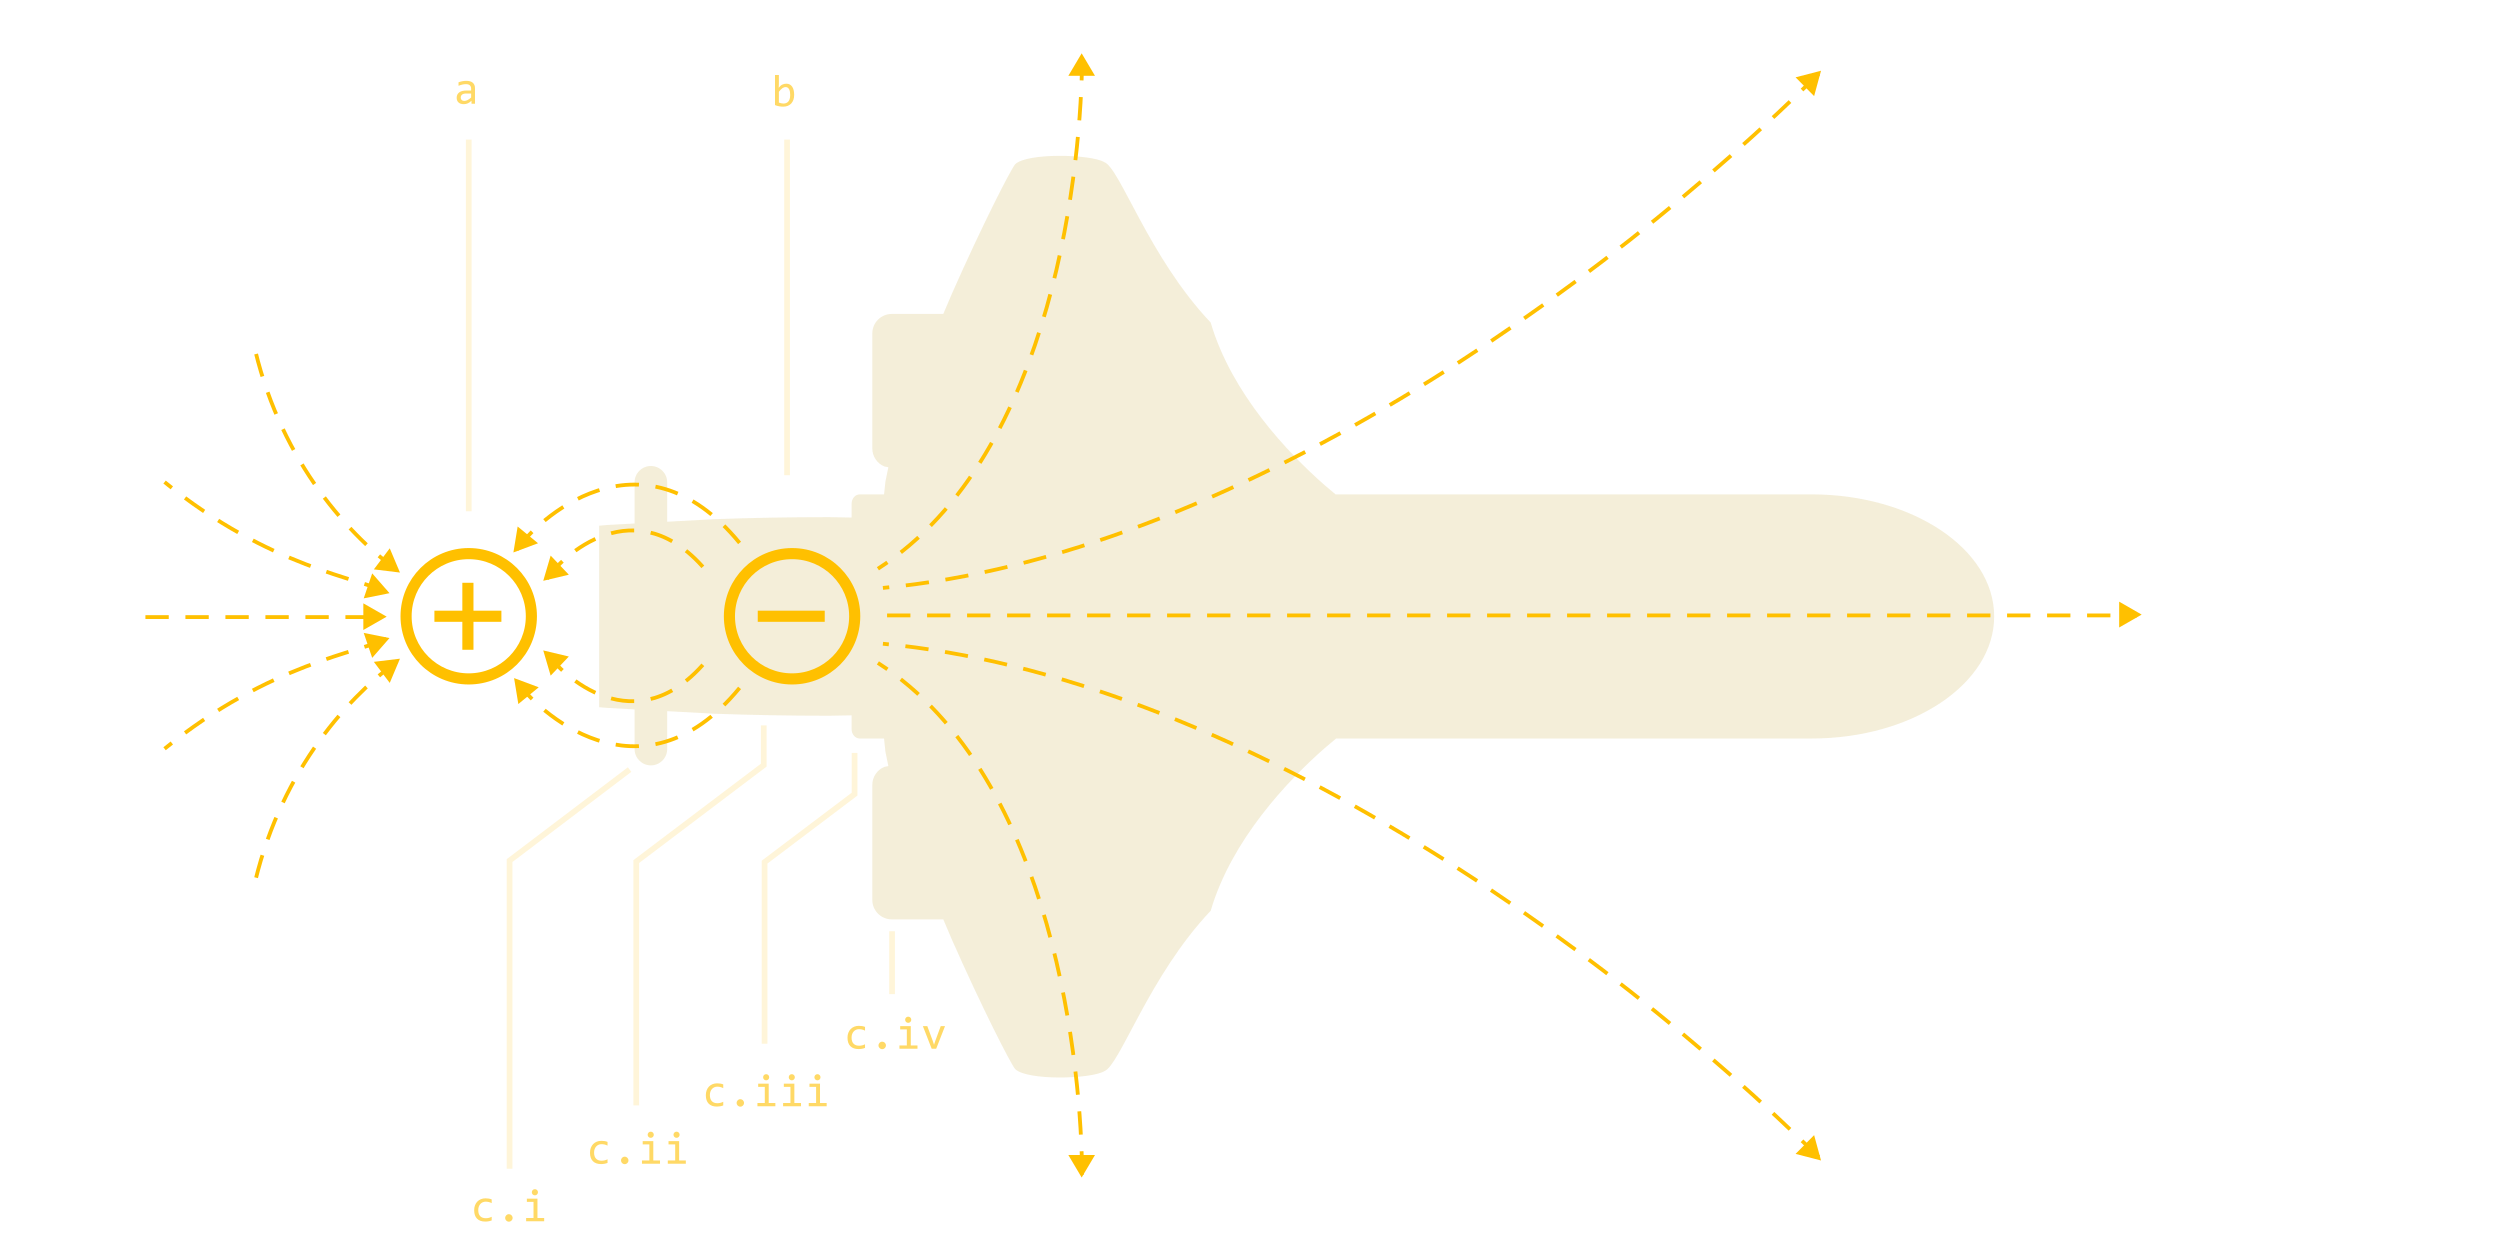
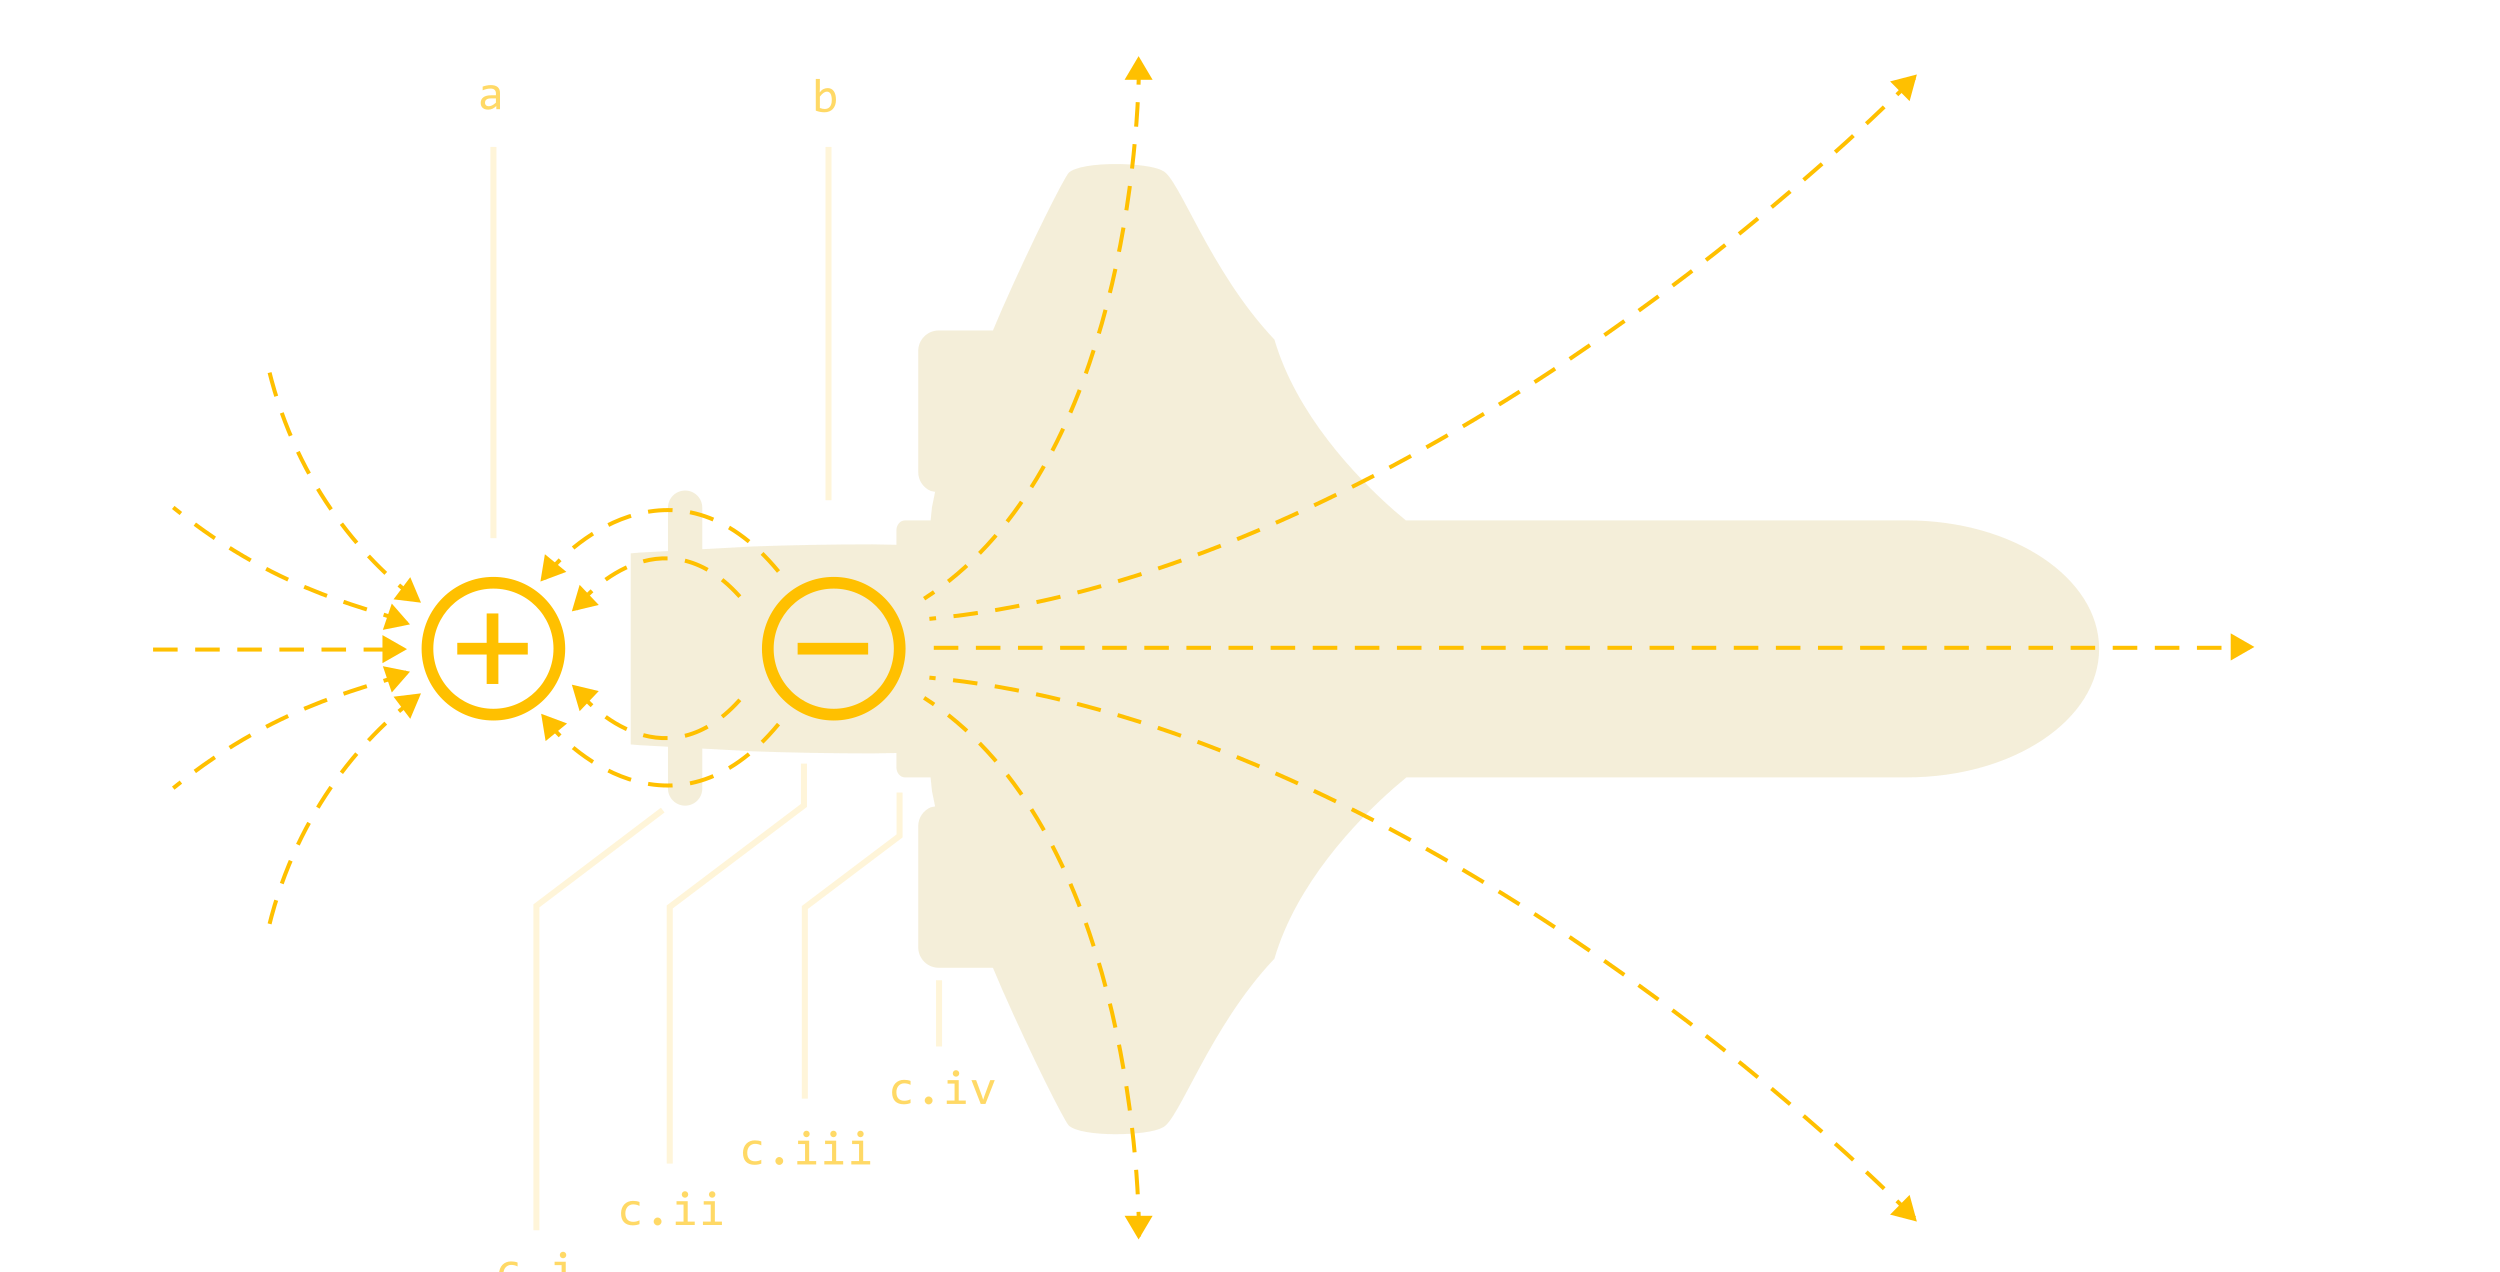
- <svg xmlns="http://www.w3.org/2000/svg" viewBox="250 500 3000 1500" preserveAspectRatio="xMidYMid meet">
+ <svg xmlns="http://www.w3.org/2000/svg" viewBox="250 500 2850 1450" preserveAspectRatio="xMidYMid meet">
  <style>
  .flux {
    stroke-dasharray: 28 20;
    animation: flux-move 6s linear infinite;
  }

  @keyframes flux-move {
    from { stroke-dashoffset: 0; }
    to   { stroke-dashoffset: -288; }
  }

    .reverse {
  animation-direction: reverse;
}
  
  </style>
  <defs>
  
  </defs>
  <g>
    <path d="M1167.5 1752.5 1167.5 1534.53 1275.5 1452.97 1275.5 1403.5" stroke="#FFC000" stroke-width="6.875" stroke-miterlimit="8" stroke-opacity="0.15" fill="none" fill-rule="evenodd" />
    <path d="M1013.5 1826.5 1013.5 1533.89 1166.5 1418.18 1166.5 1370.5" stroke="#FFC000" stroke-width="6.875" stroke-miterlimit="8" stroke-opacity="0.15" fill="none" fill-rule="evenodd" />
    <path d="M861.5 1902.5 861.5 1532.68 1005.5 1423.5" stroke="#FFC000" stroke-width="6.875" stroke-miterlimit="8" stroke-opacity="0.15" fill="none" fill-rule="evenodd" />
    <path d="M2643 1239.73C2643 1320.63 2544.92 1386.22 2423.94 1386.22L2423.86 1386.21 2423.82 1386.22 1853.31 1386.22 1839.43 1397.93C1795.42 1436.61 1727.78 1507.76 1702.82 1592.94 1628.37 1671.52 1593.75 1778.92 1575.06 1785.47 1566.92 1790.27 1543.7 1793.11 1520.76 1793 1497.82 1792.89 1475.17 1789.83 1468.16 1782.85 1462.19 1775.48 1427.7 1707.68 1392.49 1628.01L1381.94 1603.27 1320.17 1603.27C1307.25 1603.27 1296.78 1592.8 1296.78 1579.89L1296.78 1441.84C1296.78 1432.16 1302.67 1423.85 1311.06 1420.3L1316.02 1419.3 1312.47 1401.95 1310.85 1386.22 1281.69 1386.22C1276.29 1386.22 1271.92 1381.17 1271.92 1374.95L1271.92 1358.41 1244.58 1358.89C1197.55 1358.89 1151.65 1358.06 1107.31 1356.47L1050.61 1353.39 1050.61 1398.9C1050.61 1409.7 1041.85 1418.46 1031.05 1418.46 1020.25 1418.46 1011.49 1409.7 1011.49 1398.9L1011.49 1351.27 979.452 1349.53 969 1348.65 969 1130.82 979.452 1129.94 1011.49 1128.2 1011.49 1078.77C1011.49 1067.96 1020.25 1059.21 1031.05 1059.21 1041.85 1059.21 1050.61 1067.96 1050.61 1078.77L1050.61 1126.07 1107.31 1123C1151.65 1121.41 1197.55 1120.57 1244.58 1120.57L1271.92 1121.06 1271.92 1104.52C1271.92 1098.3 1276.29 1093.25 1281.69 1093.25L1310.9 1093.25 1312.47 1078.05 1316.02 1060.7 1311.06 1059.7C1302.67 1056.15 1296.78 1047.84 1296.78 1038.16L1296.78 900.11C1296.78 887.196 1307.25 876.728 1320.17 876.728L1381.94 876.728 1392.49 851.989C1427.7 772.319 1462.19 704.52 1468.16 697.153 1482.18 683.183 1558.78 684.929 1575.06 694.533 1593.75 701.082 1628.37 808.476 1702.82 887.057 1727.78 972.241 1795.42 1043.39 1839.43 1082.07L1852.68 1093.25 2423.82 1093.25 2423.86 1093.26 2423.94 1093.25C2544.92 1093.25 2643 1158.83 2643 1239.73Z" fill="#B88C00" fill-rule="evenodd" fill-opacity="0.15" />
    <path d="M812.5 667.5 812.5 1113.5" stroke="#FFC000" stroke-width="6.875" stroke-miterlimit="8" stroke-opacity="0.15" fill="none" fill-rule="evenodd" />
    <path d="M1194.5 667.5 1194.5 1070.26" stroke="#FFC000" stroke-width="6.875" stroke-miterlimit="8" stroke-opacity="0.15" fill="none" fill-rule="evenodd" />
    <path d="M0 0 0 75.47" stroke="#FFC000" stroke-width="6.875" stroke-miterlimit="8" stroke-opacity="0.15" fill="none" fill-rule="evenodd" transform="matrix(1 0 0 -1 1320.5 1692.97)" />
    <path d="M1192.73 604.48C1192.14 604.48 1191.54 604.573 1190.94 604.76 1190.33 604.947 1189.7 605.258 1189.05 605.693 1188.39 606.129 1187.71 606.707 1186.98 607.427 1186.26 608.147 1185.49 609.04 1184.66 610.107L1184.66 623.093C1185.58 623.449 1186.51 623.729 1187.45 623.933 1188.4 624.138 1189.3 624.24 1190.16 624.24 1191.23 624.24 1192.26 624.071 1193.23 623.733 1194.2 623.396 1195.06 622.831 1195.8 622.04 1196.54 621.249 1197.13 620.2 1197.57 618.893 1198.01 617.587 1198.23 615.964 1198.23 614.027 1198.23 612.622 1198.13 611.333 1197.92 610.16 1197.71 608.987 1197.39 607.982 1196.94 607.147 1196.5 606.311 1195.92 605.658 1195.23 605.187 1194.53 604.716 1193.7 604.48 1192.73 604.48ZM1180 590 1184.66 590 1184.66 600.373 1184.45 605.333C1185.79 603.538 1187.22 602.271 1188.75 601.534 1190.28 600.796 1191.92 600.427 1193.67 600.427 1195.21 600.427 1196.56 600.747 1197.72 601.387 1198.88 602.027 1199.85 602.929 1200.64 604.093 1201.43 605.258 1202.02 606.662 1202.41 608.307 1202.8 609.951 1203 611.787 1203 613.813 1203 616.035 1202.69 618.022 1202.08 619.773 1201.46 621.524 1200.58 623.009 1199.45 624.227 1198.31 625.444 1196.93 626.378 1195.31 627.026 1193.68 627.675 1191.85 628 1189.81 628 1188.22 628 1186.59 627.849 1184.93 627.547 1183.27 627.244 1181.63 626.764 1180 626.107Z" fill="#FFC000" fill-rule="evenodd" fill-opacity="0.6" />
    <path d="M809.478 612.212C808.327 612.212 807.335 612.328 806.502 612.562 805.67 612.795 804.988 613.127 804.456 613.558 803.925 613.989 803.531 614.505 803.274 615.106 803.017 615.707 802.889 616.385 802.889 617.138 802.889 617.659 802.969 618.157 803.128 618.633 803.287 619.108 803.544 619.53 803.898 619.898 804.253 620.266 804.713 620.558 805.28 620.773 805.847 620.988 806.538 621.096 807.353 621.096 808.415 621.096 809.633 620.769 811.006 620.114 812.379 619.458 813.827 618.422 815.35 617.004L815.35 612.212ZM809.584 597C811.196 597 812.649 597.18 813.942 597.539 815.235 597.898 816.329 598.445 817.223 599.181 818.118 599.917 818.804 600.841 819.282 601.954 819.761 603.067 820 604.377 820 605.885L820 624.516 815.855 624.516 815.749 620.881C814.296 622.335 812.822 623.385 811.325 624.031 809.828 624.677 808.256 625 806.608 625 805.085 625 803.783 624.802 802.703 624.408 801.622 624.013 800.732 623.47 800.033 622.779 799.333 622.088 798.819 621.276 798.491 620.342 798.164 619.409 798 618.395 798 617.3 798 614.59 798.996 612.467 800.989 610.933 802.982 609.398 805.926 608.631 809.823 608.631L815.35 608.631 815.35 606.262C815.35 604.664 814.845 603.385 813.836 602.425 812.826 601.465 811.285 600.985 809.212 600.985 807.707 600.985 806.223 601.155 804.762 601.497 803.301 601.837 801.791 602.322 800.232 602.95L800.232 598.723C800.816 598.508 801.467 598.297 802.185 598.091 802.902 597.884 803.659 597.7 804.456 597.539 805.253 597.377 806.086 597.247 806.954 597.148 807.822 597.05 808.699 597 809.584 597Z" fill="#FFC000" fill-rule="evenodd" fill-opacity="0.6" />
    <path d="M860.664 1957C861.274 1957 861.852 1957.12 862.399 1957.35 862.946 1957.59 863.421 1957.91 863.824 1958.32 864.228 1958.74 864.546 1959.22 864.779 1959.77 865.012 1960.32 865.129 1960.91 865.129 1961.54 865.129 1962.15 865.012 1962.73 864.779 1963.27 864.546 1963.81 864.228 1964.28 863.824 1964.69 863.421 1965.09 862.946 1965.41 862.399 1965.65 861.852 1965.88 861.274 1966 860.664 1966 860.036 1966 859.453 1965.88 858.915 1965.65 858.378 1965.41 857.907 1965.09 857.503 1964.69 857.1 1964.28 856.782 1963.81 856.549 1963.27 856.315 1962.73 856.199 1962.15 856.199 1961.54 856.199 1960.91 856.315 1960.32 856.549 1959.77 856.782 1959.22 857.1 1958.74 857.503 1958.32 857.907 1957.91 858.378 1957.59 858.915 1957.35 859.453 1957.12 860.036 1957 860.664 1957ZM882.235 1938.38 894.958 1938.38 894.958 1961.59 903 1961.59 903 1965.51 881.348 1965.51 881.348 1961.59 890.224 1961.59 890.224 1942.27 882.235 1942.27ZM832.61 1938C834.009 1938 835.318 1938.1 836.537 1938.3 837.756 1938.5 838.922 1938.82 840.034 1939.27L840.034 1943.76C838.868 1943.14 837.68 1942.7 836.47 1942.42 835.259 1942.14 834.009 1942 832.718 1942 831.516 1942 830.382 1942.23 829.315 1942.69 828.248 1943.15 827.311 1943.81 826.504 1944.68 825.698 1945.54 825.061 1946.59 824.595 1947.84 824.128 1949.08 823.895 1950.49 823.895 1952.05 823.895 1955.33 824.689 1957.79 826.276 1959.42 827.863 1961.05 830.064 1961.86 832.879 1961.86 834.152 1961.86 835.385 1961.72 836.577 1961.43 837.77 1961.14 838.922 1960.71 840.034 1960.14L840.034 1964.51C838.814 1964.98 837.564 1965.33 836.282 1965.55 835 1965.78 833.677 1965.89 832.314 1965.89 828.046 1965.89 824.761 1964.73 822.456 1962.41 820.152 1960.08 819 1956.68 819 1952.22 819 1950.07 819.332 1948.13 819.995 1946.38 820.659 1944.63 821.591 1943.14 822.793 1941.89 823.994 1940.65 825.429 1939.69 827.096 1939.01 828.764 1938.34 830.602 1938 832.61 1938ZM891.864 1927C892.385 1927 892.869 1927.09 893.317 1927.28 893.765 1927.47 894.155 1927.74 894.487 1928.08 894.819 1928.42 895.079 1928.82 895.267 1929.26 895.455 1929.7 895.549 1930.18 895.549 1930.7 895.549 1931.21 895.455 1931.68 895.267 1932.14 895.079 1932.59 894.819 1932.98 894.487 1933.32 894.155 1933.67 893.765 1933.93 893.317 1934.12 892.869 1934.31 892.385 1934.41 891.864 1934.41 891.345 1934.41 890.86 1934.31 890.412 1934.12 889.964 1933.93 889.574 1933.67 889.242 1933.32 888.91 1932.98 888.65 1932.59 888.462 1932.14 888.274 1931.68 888.18 1931.21 888.18 1930.7 888.18 1930.18 888.274 1929.7 888.462 1929.26 888.65 1928.82 888.91 1928.42 889.242 1928.08 889.574 1927.74 889.964 1927.47 890.412 1927.28 890.86 1927.09 891.345 1927 891.864 1927Z" fill="#FFC000" fill-rule="evenodd" fill-opacity="0.6" />
    <path d="M999.669 1888C1000.28 1888 1000.86 1888.12 1001.4 1888.35 1001.95 1888.59 1002.43 1888.91 1002.83 1889.32 1003.23 1889.74 1003.55 1890.22 1003.78 1890.77 1004.02 1891.32 1004.13 1891.91 1004.13 1892.54 1004.13 1893.15 1004.02 1893.73 1003.78 1894.27 1003.55 1894.81 1003.23 1895.28 1002.83 1895.69 1002.43 1896.09 1001.95 1896.41 1001.4 1896.65 1000.86 1896.88 1000.28 1897 999.669 1897 999.041 1897 998.459 1896.88 997.921 1896.65 997.382 1896.41 996.912 1896.09 996.508 1895.69 996.105 1895.28 995.786 1894.81 995.553 1894.27 995.32 1893.73 995.204 1893.15 995.204 1892.54 995.204 1891.91 995.32 1891.32 995.553 1890.77 995.786 1890.22 996.105 1889.74 996.508 1889.32 996.912 1888.91 997.382 1888.59 997.921 1888.35 998.459 1888.12 999.041 1888 999.669 1888ZM1052.23 1869.38 1064.96 1869.38 1064.96 1892.59 1073 1892.59 1073 1896.51 1051.35 1896.51 1051.35 1892.59 1060.22 1892.59 1060.22 1873.27 1052.23 1873.27ZM1021.24 1869.38 1033.97 1869.38 1033.97 1892.59 1042.01 1892.59 1042.01 1896.51 1020.36 1896.51 1020.36 1892.59 1029.23 1892.59 1029.23 1873.27 1021.24 1873.27ZM971.612 1869C973.011 1869 974.32 1869.1 975.539 1869.3 976.759 1869.5 977.924 1869.82 979.036 1870.27L979.036 1874.76C977.871 1874.14 976.683 1873.7 975.472 1873.42 974.261 1873.14 973.011 1873 971.719 1873 970.518 1873 969.384 1873.23 968.316 1873.69 967.249 1874.15 966.312 1874.81 965.505 1875.68 964.698 1876.54 964.062 1877.59 963.595 1878.84 963.129 1880.08 962.896 1881.49 962.896 1883.05 962.896 1886.33 963.69 1888.79 965.277 1890.42 966.864 1892.05 969.065 1892.87 971.881 1892.87 973.154 1892.87 974.387 1892.72 975.58 1892.43 976.772 1892.14 977.924 1891.71 979.036 1891.14L979.036 1895.51C977.817 1895.98 976.566 1896.33 975.284 1896.55 974.001 1896.78 972.679 1896.89 971.316 1896.89 967.048 1896.89 963.761 1895.73 961.457 1893.41 959.152 1891.08 958 1887.68 958 1883.22 958 1881.07 958.332 1879.13 958.995 1877.38 959.659 1875.63 960.592 1874.14 961.793 1872.89 962.995 1871.65 964.429 1870.69 966.097 1870.01 967.765 1869.34 969.603 1869 971.612 1869ZM1061.86 1858C1062.38 1858 1062.87 1858.09 1063.32 1858.28 1063.76 1858.47 1064.15 1858.74 1064.49 1859.08 1064.82 1859.42 1065.08 1859.82 1065.27 1860.26 1065.45 1860.7 1065.55 1861.18 1065.55 1861.7 1065.55 1862.21 1065.45 1862.68 1065.27 1863.13 1065.08 1863.59 1064.82 1863.98 1064.49 1864.32 1064.15 1864.67 1063.76 1864.93 1063.32 1865.12 1062.87 1865.31 1062.38 1865.41 1061.86 1865.41 1061.34 1865.41 1060.86 1865.31 1060.41 1865.12 1059.96 1864.93 1059.57 1864.67 1059.24 1864.32 1058.91 1863.98 1058.65 1863.59 1058.46 1863.13 1058.27 1862.68 1058.18 1862.21 1058.18 1861.7 1058.18 1861.18 1058.27 1860.7 1058.46 1860.26 1058.65 1859.82 1058.91 1859.42 1059.24 1859.08 1059.57 1858.74 1059.96 1858.47 1060.41 1858.28 1060.86 1858.09 1061.34 1858 1061.86 1858ZM1030.87 1858C1031.39 1858 1031.88 1858.09 1032.33 1858.28 1032.77 1858.47 1033.16 1858.74 1033.5 1859.08 1033.83 1859.42 1034.09 1859.82 1034.28 1860.26 1034.46 1860.7 1034.56 1861.18 1034.56 1861.7 1034.56 1862.21 1034.46 1862.68 1034.28 1863.13 1034.09 1863.59 1033.83 1863.98 1033.5 1864.32 1033.16 1864.67 1032.77 1864.93 1032.33 1865.12 1031.88 1865.31 1031.39 1865.41 1030.87 1865.41 1030.35 1865.41 1029.87 1865.31 1029.42 1865.12 1028.97 1864.93 1028.58 1864.67 1028.25 1864.32 1027.92 1863.98 1027.66 1863.59 1027.47 1863.13 1027.28 1862.68 1027.19 1862.21 1027.19 1861.7 1027.19 1861.18 1027.28 1860.7 1027.47 1860.26 1027.66 1859.82 1027.92 1859.42 1028.25 1859.08 1028.58 1858.74 1028.97 1858.47 1029.42 1858.28 1029.87 1858.09 1030.35 1858 1030.87 1858Z" fill="#FFC000" fill-rule="evenodd" fill-opacity="0.6" />
    <path d="M1138.39 1819C1138.99 1819 1139.57 1819.12 1140.11 1819.35 1140.65 1819.59 1141.13 1819.91 1141.53 1820.32 1141.93 1820.74 1142.24 1821.22 1142.47 1821.77 1142.71 1822.32 1142.82 1822.91 1142.82 1823.54 1142.82 1824.15 1142.71 1824.73 1142.47 1825.27 1142.24 1825.81 1141.93 1826.28 1141.53 1826.69 1141.13 1827.09 1140.65 1827.41 1140.11 1827.65 1139.57 1827.88 1138.99 1828 1138.39 1828 1137.76 1828 1137.18 1827.88 1136.65 1827.65 1136.12 1827.41 1135.65 1827.09 1135.25 1826.69 1134.85 1826.28 1134.53 1825.81 1134.3 1825.27 1134.07 1824.73 1133.95 1824.15 1133.95 1823.54 1133.95 1822.91 1134.07 1822.32 1134.3 1821.77 1134.53 1821.22 1134.85 1820.74 1135.25 1820.32 1135.65 1819.91 1136.12 1819.59 1136.65 1819.35 1137.18 1819.12 1137.76 1819 1138.39 1819ZM1221.37 1800.38 1234.01 1800.38 1234.01 1823.59 1242 1823.59 1242 1827.51 1220.49 1827.51 1220.49 1823.59 1229.31 1823.59 1229.31 1804.27 1221.37 1804.27ZM1190.59 1800.38 1203.23 1800.38 1203.23 1823.59 1211.22 1823.59 1211.22 1827.51 1189.71 1827.51 1189.71 1823.59 1198.53 1823.59 1198.53 1804.27 1190.59 1804.27ZM1159.81 1800.38 1172.45 1800.38 1172.45 1823.59 1180.44 1823.59 1180.44 1827.51 1158.93 1827.51 1158.93 1823.59 1167.75 1823.59 1167.75 1804.27 1159.81 1804.27ZM1110.52 1800C1111.91 1800 1113.21 1800.1 1114.42 1800.3 1115.63 1800.5 1116.79 1800.82 1117.89 1801.27L1117.89 1805.76C1116.74 1805.14 1115.56 1804.7 1114.35 1804.42 1113.15 1804.14 1111.91 1804 1110.63 1804 1109.43 1804 1108.31 1804.23 1107.25 1804.69 1106.19 1805.15 1105.26 1805.81 1104.45 1806.68 1103.65 1807.54 1103.02 1808.59 1102.56 1809.84 1102.09 1811.08 1101.86 1812.49 1101.86 1814.05 1101.86 1817.33 1102.65 1819.79 1104.23 1821.42 1105.8 1823.05 1107.99 1823.86 1110.79 1823.86 1112.05 1823.86 1113.28 1823.72 1114.46 1823.43 1115.64 1823.14 1116.79 1822.71 1117.89 1822.14L1117.89 1826.51C1116.68 1826.98 1115.44 1827.33 1114.17 1827.55 1112.89 1827.78 1111.58 1827.89 1110.23 1827.89 1105.99 1827.89 1102.72 1826.73 1100.43 1824.41 1098.14 1822.08 1097 1818.68 1097 1814.22 1097 1812.07 1097.33 1810.13 1097.99 1808.38 1098.65 1806.63 1099.57 1805.14 1100.77 1803.89 1101.96 1802.65 1103.39 1801.69 1105.04 1801.01 1106.7 1800.34 1108.52 1800 1110.52 1800ZM1230.94 1789C1231.46 1789 1231.94 1789.09 1232.38 1789.28 1232.83 1789.47 1233.21 1789.74 1233.54 1790.08 1233.87 1790.42 1234.13 1790.82 1234.32 1791.26 1234.51 1791.7 1234.6 1792.18 1234.6 1792.7 1234.6 1793.21 1234.51 1793.68 1234.32 1794.13 1234.13 1794.59 1233.87 1794.98 1233.54 1795.32 1233.21 1795.67 1232.83 1795.93 1232.38 1796.12 1231.94 1796.31 1231.46 1796.41 1230.94 1796.41 1230.42 1796.41 1229.94 1796.31 1229.5 1796.12 1229.05 1795.93 1228.66 1795.67 1228.33 1795.32 1228 1794.98 1227.75 1794.59 1227.56 1794.13 1227.37 1793.68 1227.28 1793.21 1227.28 1792.7 1227.28 1792.18 1227.37 1791.7 1227.56 1791.26 1227.75 1790.82 1228 1790.42 1228.33 1790.08 1228.66 1789.74 1229.05 1789.47 1229.5 1789.28 1229.94 1789.09 1230.42 1789 1230.94 1789ZM1200.16 1789C1200.68 1789 1201.16 1789.09 1201.6 1789.28 1202.05 1789.47 1202.43 1789.74 1202.76 1790.08 1203.09 1790.42 1203.35 1790.82 1203.54 1791.26 1203.73 1791.7 1203.82 1792.18 1203.82 1792.7 1203.82 1793.21 1203.73 1793.68 1203.54 1794.13 1203.35 1794.59 1203.09 1794.98 1202.76 1795.32 1202.43 1795.67 1202.05 1795.93 1201.6 1796.12 1201.16 1796.31 1200.68 1796.41 1200.16 1796.41 1199.64 1796.41 1199.16 1796.31 1198.72 1796.12 1198.27 1795.93 1197.88 1795.67 1197.55 1795.32 1197.22 1794.98 1196.97 1794.59 1196.78 1794.13 1196.59 1793.68 1196.5 1793.21 1196.5 1792.7 1196.5 1792.18 1196.59 1791.7 1196.78 1791.26 1196.97 1790.82 1197.22 1790.42 1197.55 1790.08 1197.88 1789.74 1198.27 1789.47 1198.72 1789.28 1199.16 1789.09 1199.64 1789 1200.16 1789ZM1169.38 1789C1169.9 1789 1170.38 1789.09 1170.82 1789.28 1171.27 1789.47 1171.66 1789.74 1171.98 1790.08 1172.31 1790.42 1172.57 1790.82 1172.76 1791.26 1172.95 1791.7 1173.04 1792.18 1173.04 1792.7 1173.04 1793.21 1172.95 1793.68 1172.76 1794.13 1172.57 1794.59 1172.31 1794.98 1171.98 1795.32 1171.66 1795.67 1171.27 1795.93 1170.82 1796.12 1170.38 1796.31 1169.9 1796.41 1169.38 1796.41 1168.86 1796.41 1168.38 1796.31 1167.94 1796.12 1167.49 1795.93 1167.1 1795.67 1166.77 1795.32 1166.45 1794.98 1166.19 1794.59 1166 1794.13 1165.81 1793.68 1165.72 1793.21 1165.72 1792.7 1165.72 1792.18 1165.81 1791.7 1166 1791.26 1166.19 1790.82 1166.45 1790.42 1166.77 1790.08 1167.1 1789.74 1167.49 1789.47 1167.94 1789.28 1168.38 1789.09 1168.86 1789 1169.38 1789Z" fill="#FFC000" fill-rule="evenodd" fill-opacity="0.6" />
    <path d="M1308.65 1750C1309.26 1750 1309.84 1750.12 1310.39 1750.35 1310.93 1750.59 1311.41 1750.91 1311.81 1751.32 1312.22 1751.74 1312.53 1752.22 1312.77 1752.77 1313 1753.32 1313.12 1753.91 1313.12 1754.54 1313.12 1755.15 1313 1755.73 1312.77 1756.27 1312.53 1756.81 1312.22 1757.28 1311.81 1757.69 1311.41 1758.09 1310.93 1758.41 1310.39 1758.65 1309.84 1758.88 1309.26 1759 1308.65 1759 1308.03 1759 1307.44 1758.88 1306.91 1758.65 1306.37 1758.41 1305.9 1758.09 1305.49 1757.69 1305.09 1757.28 1304.77 1756.81 1304.54 1756.27 1304.31 1755.73 1304.19 1755.15 1304.19 1754.54 1304.19 1753.91 1304.31 1753.32 1304.54 1752.77 1304.77 1752.22 1305.09 1751.74 1305.49 1751.32 1305.9 1750.91 1306.37 1750.59 1306.91 1750.35 1307.44 1750.12 1308.03 1750 1308.65 1750ZM1357.46 1731.38 1362.78 1731.38 1369.4 1749.32 1370.82 1753.7 1372.3 1749.22 1378.86 1731.38 1384 1731.38 1373.41 1758.51 1368.03 1758.51ZM1330.22 1731.38 1342.94 1731.38 1342.94 1754.59 1350.98 1754.59 1350.98 1758.51 1329.33 1758.51 1329.33 1754.59 1338.21 1754.59 1338.21 1735.27 1330.22 1735.27ZM1280.61 1731C1282 1731 1283.31 1731.1 1284.53 1731.3 1285.75 1731.5 1286.92 1731.82 1288.03 1732.27L1288.03 1736.76C1286.86 1736.14 1285.68 1735.7 1284.47 1735.42 1283.26 1735.14 1282 1735 1280.71 1735 1279.51 1735 1278.38 1735.23 1277.31 1735.69 1276.25 1736.15 1275.31 1736.81 1274.5 1737.68 1273.7 1738.54 1273.06 1739.59 1272.59 1740.84 1272.13 1742.08 1271.89 1743.49 1271.89 1745.05 1271.89 1748.33 1272.69 1750.79 1274.27 1752.42 1275.86 1754.05 1278.06 1754.86 1280.88 1754.86 1282.15 1754.86 1283.38 1754.72 1284.57 1754.43 1285.77 1754.14 1286.92 1753.71 1288.03 1753.14L1288.03 1757.51C1286.81 1757.98 1285.56 1758.33 1284.28 1758.55 1283 1758.78 1281.67 1758.89 1280.31 1758.89 1276.04 1758.89 1272.76 1757.73 1270.46 1755.41 1268.15 1753.08 1267 1749.68 1267 1745.22 1267 1743.07 1267.33 1741.13 1267.99 1739.38 1268.66 1737.63 1269.59 1736.14 1270.79 1734.89 1271.99 1733.65 1273.43 1732.69 1275.09 1732.01 1276.76 1731.34 1278.6 1731 1280.61 1731ZM1339.85 1720C1340.37 1720 1340.85 1720.09 1341.3 1720.28 1341.75 1720.47 1342.14 1720.74 1342.47 1721.08 1342.8 1721.42 1343.06 1721.82 1343.25 1722.26 1343.44 1722.7 1343.53 1723.18 1343.53 1723.7 1343.53 1724.21 1343.44 1724.68 1343.25 1725.14 1343.06 1725.59 1342.8 1725.98 1342.47 1726.32 1342.14 1726.67 1341.75 1726.93 1341.3 1727.12 1340.85 1727.31 1340.37 1727.41 1339.85 1727.41 1339.33 1727.41 1338.84 1727.31 1338.39 1727.12 1337.95 1726.93 1337.56 1726.67 1337.22 1726.32 1336.89 1725.98 1336.63 1725.59 1336.44 1725.14 1336.26 1724.68 1336.16 1724.21 1336.16 1723.7 1336.16 1723.18 1336.26 1722.7 1336.44 1722.26 1336.63 1721.82 1336.89 1721.42 1337.22 1721.08 1337.56 1720.74 1337.95 1720.47 1338.39 1720.28 1338.84 1720.09 1339.33 1720 1339.85 1720Z" fill="#FFC000" fill-rule="evenodd" fill-opacity="0.6" />
    <path class="flux" d="M1314.5 1238.5 2814.36 1238.5" stroke="#FFC000" stroke-width="4.583" stroke-miterlimit="8" fill="none" fill-rule="evenodd" />
    <path class="flux" d="M424.5 1240.5 710.287 1240.5" stroke="#FFC000" stroke-width="4.583" stroke-miterlimit="8" fill="none" fill-rule="evenodd" />
    <path class="flux reverse" d="M870.5 1159.5C891.212 1126.99 1018 1006.2 1137.5 1151.51" stroke="#FFC000" stroke-width="4.583" stroke-miterlimit="8" fill="none" fill-rule="evenodd" />
    <path class="flux reverse" d="M906.5 1194.5C921.549 1170.33 1013.67 1080.51 1100.5 1188.56" stroke="#FFC000" stroke-width="4.583" stroke-miterlimit="8" fill="none" fill-rule="evenodd" />
    <path class="flux reverse" d="M726.5 1184.5C662.309 1136.95 583.137 1045.72 553.5 908.5" stroke="#FFC000" stroke-width="4.583" stroke-miterlimit="8" fill="none" fill-rule="evenodd" />
    <path class="flux reverse" d="M713.5 1210.5C683.827 1194.49 573.964 1181.34 447.5 1078.5" stroke="#FFC000" stroke-width="4.583" stroke-miterlimit="8" fill="none" fill-rule="evenodd" />
    <path class="flux reverse" d="M2432.5 588.5C2172.44 845.562 1726.51 1166.59 1309.5 1205.5" stroke="#FFC000" stroke-width="4.583" stroke-miterlimit="8" fill="none" fill-rule="evenodd" />
    <path class="flux reverse" d="M1548.5 568.5C1548.11 688.567 1517.29 1045.09 1303.5 1182.5" stroke="#FFC000" stroke-width="4.583" stroke-miterlimit="8" fill="none" fill-rule="evenodd" />
    <g>
      <g>
        <g>
          <path d="M1200.5 1162.31C1157.86 1162.3 1123.28 1196.86 1123.27 1239.5 1123.26 1282.14 1157.81 1316.72 1200.46 1316.73 1243.1 1316.74 1277.68 1282.19 1277.69 1239.54 1277.69 1239.54 1277.69 1239.53 1277.69 1239.52 1277.71 1196.9 1243.18 1162.33 1200.56 1162.31 1200.54 1162.31 1200.52 1162.31 1200.5 1162.31ZM1200.5 1312.67C1160.1 1312.68 1127.34 1279.94 1127.33 1239.54 1127.32 1199.14 1160.06 1166.39 1200.46 1166.37 1240.85 1166.36 1273.61 1199.1 1273.62 1239.5 1273.62 1239.51 1273.62 1239.52 1273.62 1239.53 1273.58 1279.9 1240.87 1312.62 1200.5 1312.67Z" stroke="#FFC000" stroke-width="9.286" fill="#FFC000" />
          <path d="M1163.94 1237.47 1235.03 1237.47 1235.03 1241.53 1163.94 1241.53Z" stroke="#FFC000" stroke-width="9.286" fill="#FFC000" />
        </g>
      </g>
    </g>
    <g>
      <g>
        <g>
          <path d="M812.5 1162.31C769.858 1162.3 735.28 1196.86 735.268 1239.5 735.255 1282.14 769.813 1316.72 812.455 1316.73 855.097 1316.74 889.675 1282.19 889.687 1239.54 889.687 1239.54 889.687 1239.53 889.687 1239.52 889.71 1196.9 855.179 1162.33 812.561 1162.31 812.541 1162.31 812.52 1162.31 812.5 1162.31ZM812.5 1312.67C772.102 1312.68 739.343 1279.94 739.33 1239.54 739.318 1199.14 772.057 1166.39 812.455 1166.37 852.853 1166.36 885.613 1199.1 885.625 1239.5 885.625 1239.51 885.625 1239.52 885.625 1239.53 885.585 1279.9 852.873 1312.62 812.5 1312.67Z" stroke="#FFC000" stroke-width="9.286" fill="#FFC000" />
          <path d="M813.516 1203.98 809.453 1203.98 809.453 1237.47 775.938 1237.47 775.938 1241.53 809.453 1241.53 809.453 1275.08 813.516 1275.08 813.516 1241.53 847.031 1241.53 847.031 1237.47 813.516 1237.47 813.516 1203.98Z" stroke="#FFC000" stroke-width="9.286" fill="#FFC000" />
        </g>
      </g>
    </g>
    <path class="flux reverse" d="M78 267C45.495 246.288-75.304 119.501 70.01 0" stroke="#FFC000" stroke-width="4.583" stroke-miterlimit="8" fill="none" fill-rule="evenodd" transform="matrix(-1.83697e-16 -1 -1 1.83697e-16 1137.5 1395.5)" />
    <path class="flux reverse" d="M58 194C33.83 178.951-55.995 86.828 52.058 0" stroke="#FFC000" stroke-width="4.583" stroke-miterlimit="8" fill="none" fill-rule="evenodd" transform="matrix(-1.83697e-16 -1 -1 1.83697e-16 1100.5 1341.5)" />
    <path class="flux reverse" d="M173 276C108.809 228.446 29.637 137.221 0 0" stroke="#FFC000" stroke-width="4.583" stroke-miterlimit="8" fill="none" fill-rule="evenodd" transform="matrix(1 0 0 -1 553.5 1569.5)" />
    <path class="flux reverse" d="M266 132C236.326 115.994 126.464 102.836 0 0" stroke="#FFC000" stroke-width="4.583" stroke-miterlimit="8" fill="none" fill-rule="evenodd" transform="matrix(1 0 0 -1 447.5 1398.5)" />
    <path class="flux reverse" d="M616 1123C359.355 862.939 38.847 417.015 0 0" stroke="#FFC000" stroke-width="4.583" stroke-miterlimit="8" fill="none" fill-rule="evenodd" transform="matrix(6.12323e-17 1 1 -6.12323e-17 1309.5 1272.5)" />
    <path class="flux reverse" d="M614 245C493.933 244.609 137.414 213.792 0 0" stroke="#FFC000" stroke-width="4.583" stroke-miterlimit="8" fill="none" fill-rule="evenodd" transform="matrix(6.12323e-17 1 1 -6.12323e-17 1303.5 1295.5)" />
    <path d="M1532 591 1548 564 1564 591Z" fill="#FFC000" fill-rule="evenodd" />
    <path d="M2404.69 592.797 2435.24 584.881 2426.94 615.323Z" fill="#FFC000" fill-rule="evenodd" />
    <path d="M2793 1222 2820 1237.5 2793 1253Z" fill="#FFC000" fill-rule="evenodd" />
    <path d="M895.643 1151.9 866.089 1162.95 871.175 1131.81Z" fill="#FFC000" fill-rule="evenodd" />
    <path d="M932.585 1189.65 901.893 1196.97 910.783 1166.7Z" fill="#FFC000" fill-rule="evenodd" />
    <path d="M686 1224 714 1240 686 1256Z" fill="#FFC000" fill-rule="evenodd" />
    <path d="M696.637 1188.05 717.389 1211.81 686.456 1218.03Z" fill="#FFC000" fill-rule="evenodd" />
    <path d="M717.698 1157.98 729.947 1187.06 698.626 1183.25Z" fill="#FFC000" fill-rule="evenodd" />
    <path d="M0 27 16 0 32 27Z" fill="#FFC000" fill-rule="evenodd" transform="matrix(1 0 0 -1 1532 1913)" />
    <path d="M0 27.293 15.83 0 31.66 27.293Z" fill="#FFC000" fill-rule="evenodd" transform="matrix(0.702707 -0.71148 -0.71148 -0.702707 2424.11 1903.86)" />
    <path d="M0 27.293 15.83 0 31.66 27.293Z" fill="#FFC000" fill-rule="evenodd" transform="matrix(-0.772855 0.634583 0.634583 0.772855 879.142 1303.66)" />
    <path d="M0 27.293 15.83 0 31.66 27.293Z" fill="#FFC000" fill-rule="evenodd" transform="matrix(-0.688629 0.725114 0.725114 0.688629 912.794 1269.03)" />
    <path d="M0 27.293 15.83 0 31.66 27.293Z" fill="#FFC000" fill-rule="evenodd" transform="matrix(-0.321579 -0.946883 -0.946883 0.321579 722.48 1280.66)" />
    <path d="M0 27.293 15.83 0 31.66 27.293Z" fill="#FFC000" fill-rule="evenodd" transform="matrix(-0.602418 -0.79818 -0.79818 0.602418 739.483 1303.05)" />
  </g>
</svg>
